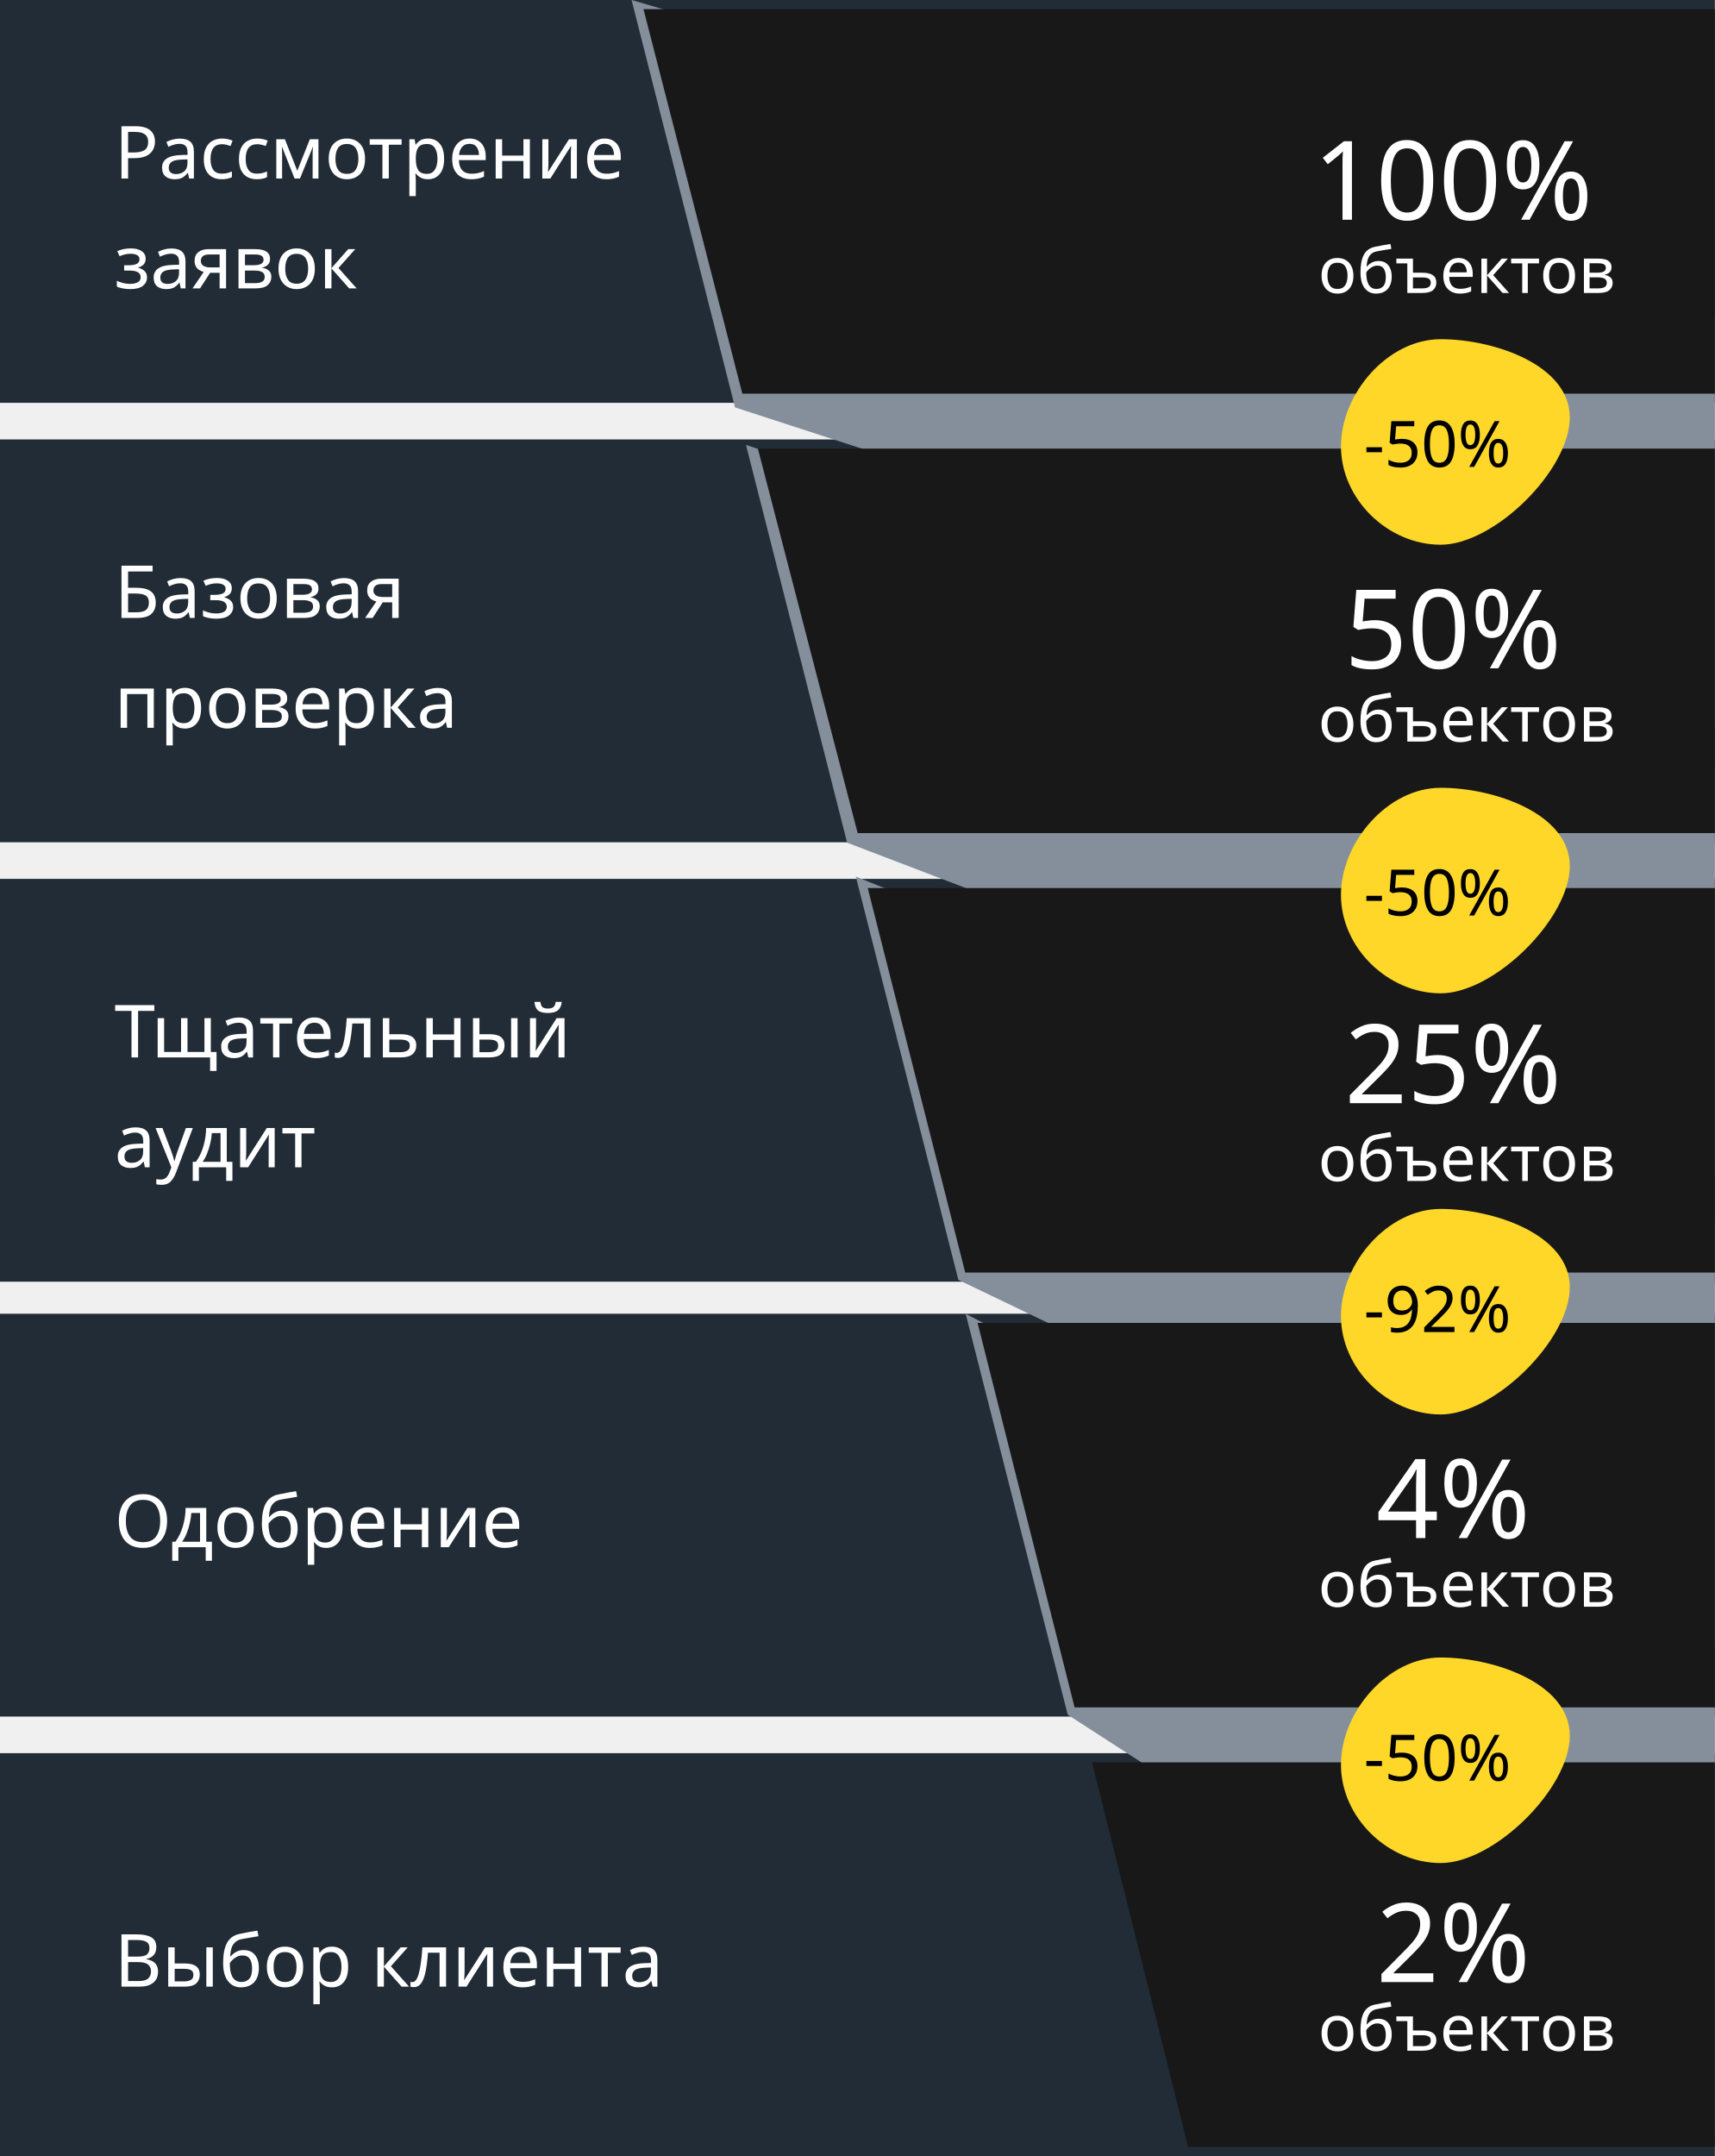
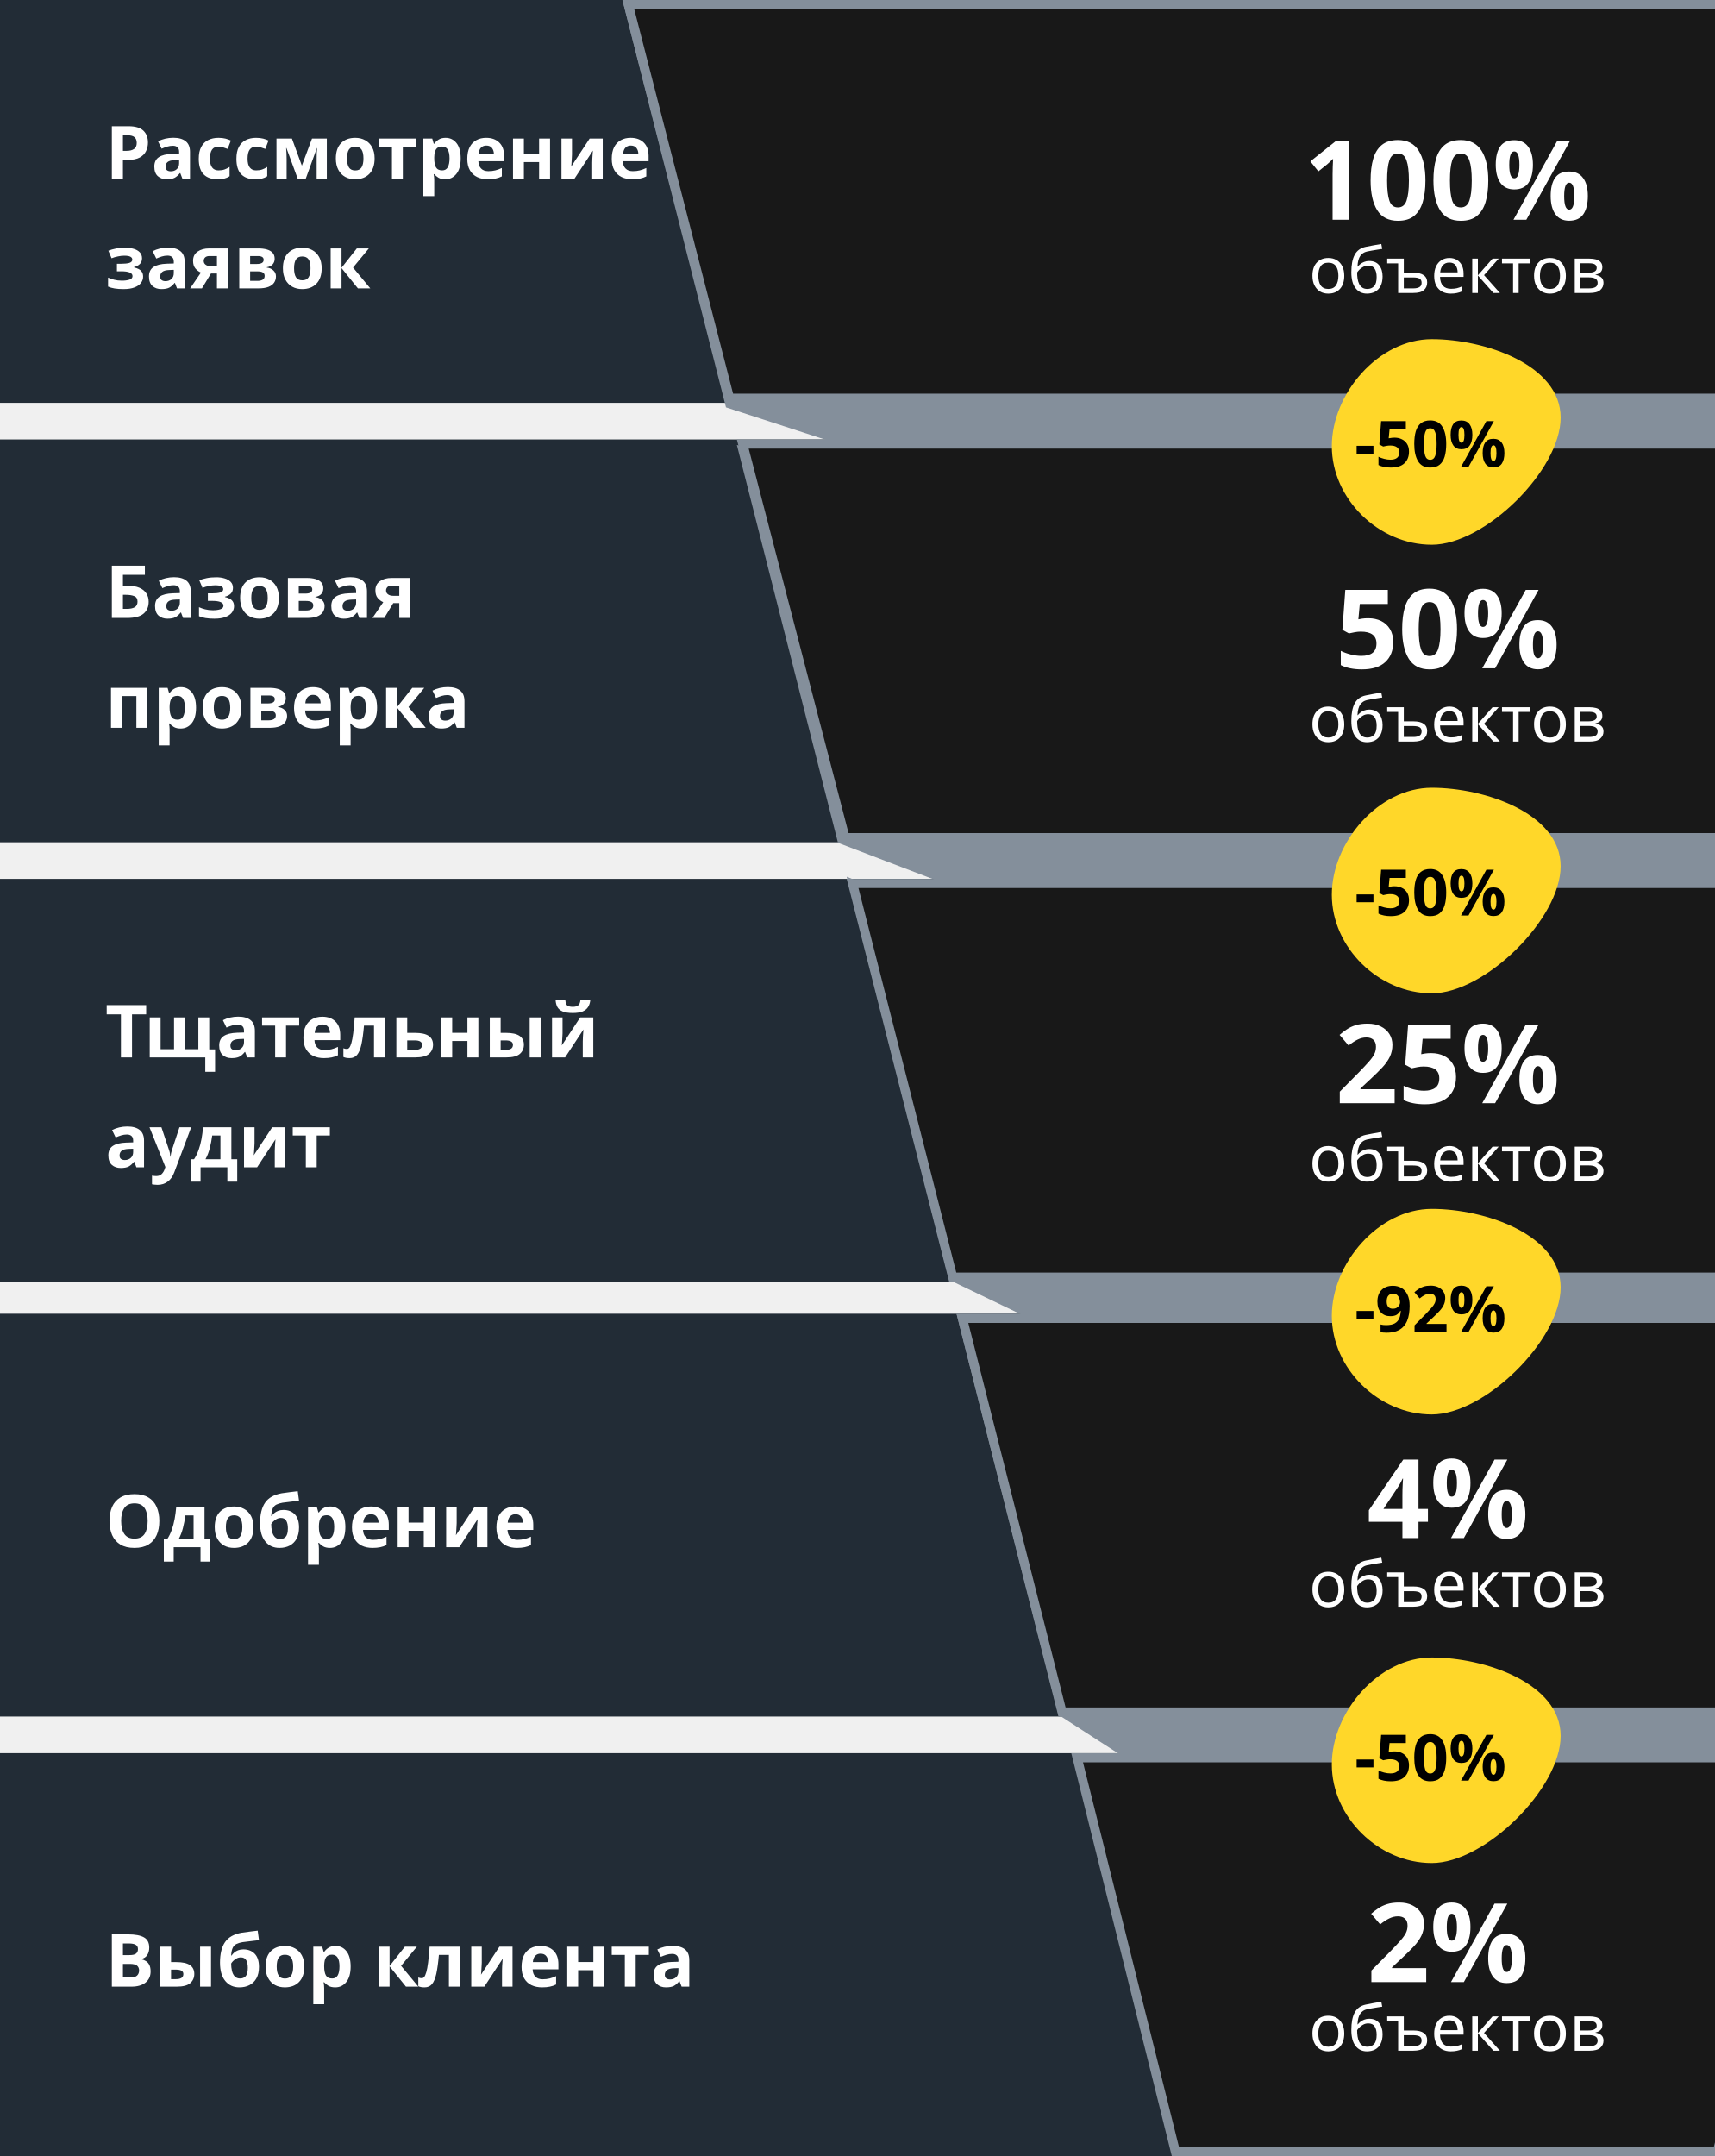
- <svg xmlns="http://www.w3.org/2000/svg" version="1.1" id="Layer_1" x="0px" y="0px" viewBox="0 0 374.7 471" style="enable-background:new 0 0 374.7 471;" xml:space="preserve">
-   <style type="text/css">
-     @font-face {
-         font-family: 'Segoe UI';
-         src: url('../../fonts/SegoeUI/Regular/font.woff');
-         font-weight: 400;
-     }
-     @font-face {
-         font-family: 'Segoe UI';
-         src: url('../../fonts/SegoeUI/Bold/font.woff');
+ <svg xmlns="http://www.w3.org/2000/svg" width="374.7" height="471" viewBox="110 0 374.7 471">
+   <defs>
+     <style>
+       .cls-1 {
+         fill: #222c36;
+       }
+ 
+       .cls-2, .cls-5, .cls-6 {
+         fill: #fff;
+       }
+ 
+       .cls-2 {
+         font-size: 16px;
+       }
+ 
+       .cls-2, .cls-5, .cls-8 {
+         font-family: SegoeUI-Bold, Segoe UI;
        font-weight: 700;
-     }
- 	.st0{fill:#222C36;}
- 	.st1{fill:#FFFFFF;}
- 	.st2{font-family:'Segoe UI'; font-weigt: 700}
- 	.st3{font-size:16px;}
- 	.st4{fill:#848F9B;}
- 	.st5{fill:#181818;}
- 	.st6{font-size:24px;}
- 	.st7{font-family:'Segoe UI';}
- 	.st8{font-size:14px;}
- 	.st9{fill:#FFD729;}
- </style>
-   <rect id="Rectangle_212" y="0" class="st0" width="374.7" height="88" />
-   <rect id="Rectangle_213" y="96" class="st0" width="374.7" height="88" />
-   <rect id="Rectangle_214" y="192" class="st0" width="374.7" height="88" />
-   <rect id="Rectangle_215" y="287" class="st0" width="374.7" height="88" />
-   <rect id="Rectangle_216" y="383" class="st0" width="374.7" height="88" />
-   <text transform="matrix(1 0 0 1 25 39)" class="st1 st2 st3">Рассмотрение </text>
-   <text transform="matrix(1 0 0 1 25 63)" class="st1 st2 st3">заявок</text>
-   <text transform="matrix(1 0 0 1 25 135)" class="st1 st2 st3">Базовая </text>
-   <text transform="matrix(1 0 0 1 25 159)" class="st1 st2 st3">проверка</text>
-   <text transform="matrix(1 0 0 1 25 231)" class="st1 st2 st3">Тщательный </text>
-   <text transform="matrix(1 0 0 1 25 255)" class="st1 st2 st3">аудит</text>
-   <text transform="matrix(1 0 0 1 25 338)" class="st1 st2 st3">Одобрение</text>
-   <text transform="matrix(1 0 0 1 25 434)" class="st1 st2 st3">Выбор клиента</text>
-   <polygon class="st4" points="374.7,373.1 211,287 233.3,374.6 374.7,466 " />
-   <polygon class="st4" points="374.7,167.6 163,97.2 185.1,184.1 374.7,256.5 " />
-   <polygon class="st4" points="374.7,267.2 187,191.5 209.4,279.6 374.7,358.9 " />
-   <polygon class="st4" points="374.7,69.2 138,0 160.6,89 374.7,158.6 " />
-   <polygon class="st5" points="374.7,469 374.7,385 238.6,385 259.6,469 " />
-   <polygon class="st5" points="374.7,278 374.7,194 189.6,194 210.9,278 " />
-   <polygon class="st5" points="374.7,373 374.7,289 213.6,289 234.8,373 " />
-   <polygon class="st5" points="374.7,86 374.7,2 140.6,2 162.2,86 " />
-   <polygon class="st5" points="374.7,182 374.7,98 165.6,98 187.4,182 " />
-   <text transform="matrix(1 0 0 1 286.887 48)" class="st1 st2 st6">100%</text>
-   <text transform="matrix(1 0 0 1 293.789 146)" class="st1 st2 st6">50%</text>
-   <text transform="matrix(1 0 0 1 293.789 241)" class="st1 st2 st6">25%</text>
-   <text transform="matrix(1 0 0 1 300.691 336)" class="st1 st2 st6">4%</text>
-   <text transform="matrix(1 0 0 1 300.691 433)" class="st1 st2 st6">2%</text>
-   <text transform="matrix(1 0 0 1 288 64)" class="st1 st7 st8">объектов</text>
-   <text transform="matrix(1 0 0 1 288 162)" class="st1 st7 st8">объектов</text>
-   <text transform="matrix(1 0 0 1 288 258)" class="st1 st7 st8">объектов</text>
-   <text transform="matrix(1 0 0 1 288 351)" class="st1 st7 st8">объектов</text>
-   <text transform="matrix(1 0 0 1 288 448)" class="st1 st7 st8">объектов</text>
-   <path id="Path_255" class="st9" d="M314.8,119c-11.6,0-21.8-10-21.8-21.5s10.2-23.4,21.8-23.4c11.6,0,28.2,5.6,28.2,17.1  S326.5,119,314.8,119z" />
-   <path id="Path_256" class="st9" d="M314.8,217c-11.6,0-21.8-10-21.8-21.5s10.2-23.4,21.8-23.4c11.6,0,28.2,5.6,28.2,17.1  S326.5,217,314.8,217z" />
-   <path id="Path_257" class="st9" d="M314.8,309c-11.6,0-21.8-10-21.8-21.5s10.2-23.4,21.8-23.4c11.6,0,28.2,5.6,28.2,17.1  S326.5,309,314.8,309z" />
-   <path id="Path_258" class="st9" d="M314.8,407c-11.6,0-21.8-10-21.8-21.5s10.2-23.4,21.8-23.4c11.6,0,28.2,5.6,28.2,17.1  S326.5,407,314.8,407z" />
-   <text transform="matrix(1 0 0 1 298 102)" class="st2 st8">-50%</text>
-   <text transform="matrix(1 0 0 1 298 200)" class="st2 st8">-50%</text>
-   <text transform="matrix(1 0 0 1 298 291)" class="st2 st8">-92%</text>
-   <text transform="matrix(1 0 0 1 298 389)" class="st2 st8">-50%</text>
+       }
+ 
+       .cls-10, .cls-3 {
+         fill: #848f9b;
+       }
+ 
+       .cls-4 {
+         fill: #181818;
+       }
+ 
+       .cls-5 {
+         font-size: 24px;
+       }
+ 
+       .cls-6, .cls-8 {
+         font-size: 14px;
+       }
+ 
+       .cls-6 {
+         font-family: SegoeUI, Segoe UI;
+       }
+ 
+       .cls-7 {
+         fill: #ffd729;
+       }
+ 
+       .cls-10, .cls-9 {
+         stroke: none;
+       }
+     </style>
+   </defs>
+   <g id="Group_341" data-name="Group 341" transform="translate(112 -1019)">
+     <rect id="Rectangle_212" data-name="Rectangle 212" class="cls-1" width="482.697" height="88" transform="translate(-112 1019)" />
+     <rect id="Rectangle_213" data-name="Rectangle 213" class="cls-1" width="523" height="88" transform="translate(-112 1115)" />
+     <rect id="Rectangle_214" data-name="Rectangle 214" class="cls-1" width="482.697" height="88" transform="translate(-112 1211)" />
+     <rect id="Rectangle_215" data-name="Rectangle 215" class="cls-1" width="482.697" height="88" transform="translate(-112 1306)" />
+     <rect id="Rectangle_216" data-name="Rectangle 216" class="cls-1" width="482.697" height="88" transform="translate(-112 1402)" />
+     <text id="Рассмотрение_заявок" data-name="Рассмотрение  заявок" class="cls-2" transform="translate(21 1058)">
+       <tspan x="0" y="0">Рассмотрение </tspan>
+       <tspan x="0" y="24">заявок</tspan>
+     </text>
+     <text id="Базовая_проверка" data-name="Базовая  проверка" class="cls-2" transform="translate(21 1154)">
+       <tspan x="0" y="0">Базовая </tspan>
+       <tspan x="0" y="24">проверка</tspan>
+     </text>
+     <text id="Тщательный_аудит" data-name="Тщательный  аудит" class="cls-2" transform="translate(21 1250)">
+       <tspan x="0" y="0">Тщательный </tspan>
+       <tspan x="0" y="24">аудит</tspan>
+     </text>
+     <text id="Одобрение" class="cls-2" transform="translate(21 1357)">
+       <tspan x="0" y="0">Одобрение</tspan>
+     </text>
+     <text id="Выбор_клиента" data-name="Выбор клиента" class="cls-2" transform="translate(21 1453)">
+       <tspan x="0" y="0">Выбор клиента</tspan>
+     </text>
+     <g id="Group_293" data-name="Group 293" transform="translate(-10)">
+       <g id="Group_284" data-name="Group 284" transform="translate(-444 -198)">
+         <path id="Path_160" data-name="Path 160" class="cls-3" d="M261.84,387.271l-20.8,82.4L95.516,375.695,73.24,288.079Z" transform="translate(587.76 1215.929)" />
+         <path id="Path_159" data-name="Path 159" class="cls-3" d="M286.782,288.532l-21.6,85.2L71.374,280.739,48.982,192.664Z" transform="translate(588.018 1215.868)" />
+         <path id="Path_158" data-name="Path 158" class="cls-3" d="M310.757,193.179l-21.6,84.4L47.058,185.1l-22.1-86.928Z" transform="translate(588.042 1216.021)" />
+         <path id="Path_157" data-name="Path 157" class="cls-3" d="M0,0,333.6,97.6l-21.2,85.6L22.625,88.992Z" transform="translate(588 1217)" />
+       </g>
+       <g id="Group_285" data-name="Group 285" transform="translate(-444 -198)">
+         <g id="Path_152" data-name="Path 152" class="cls-4" transform="translate(588.035 1215.204)">
+           <path class="cls-9" d="M 239.221 471.796 L 120.781 471.796 L 99.319 385.796 L 260.887 385.796 L 239.221 471.796 Z" />
+           <path class="cls-10" d="M 100.599 386.796 L 121.562 470.796 L 238.441 470.796 L 259.604 386.796 L 100.599 386.796 M 98.038 384.796 L 262.17 384.796 L 240 472.796 L 120 472.796 L 98.038 384.796 Z" />
+         </g>
+         <g id="Path_153" data-name="Path 153" class="cls-4" transform="translate(588 1217)">
+           <path class="cls-9" d="M 336.853 87 L 23.401 87 L 1.29 1 L 358.714 1 L 336.853 87 Z" />
+           <path class="cls-10" d="M 2.579 2 L 24.176 86 L 336.076 86 L 357.428 2 L 2.579 2 M 0 0 L 360 0 L 337.631 88 L 22.625 88 L 0 0 Z" />
+         </g>
+         <g id="Path_154" data-name="Path 154" class="cls-4" transform="translate(588.042 1214.843)">
+           <path class="cls-9" d="M 312.023 185.157 L 48.596 185.157 L 26.251 99.157 L 334.335 99.157 L 312.023 185.157 Z" />
+           <path class="cls-10" d="M 27.544 100.157 L 49.369 184.157 L 311.249 184.157 L 333.042 100.157 L 27.544 100.157 M 24.958 98.157 L 335.627 98.157 L 312.797 186.157 L 47.822 186.157 L 24.958 98.157 Z" />
+         </g>
+         <g id="Path_155" data-name="Path 155" class="cls-4" transform="translate(588.017 1216.336)">
+           <path class="cls-9" d="M 287.678 279.664 L 72.152 279.664 L 50.269 193.664 L 309.577 193.664 L 287.678 279.664 Z" />
+           <path class="cls-10" d="M 51.555 194.664 L 72.929 278.664 L 286.901 278.664 L 308.29 194.664 L 51.555 194.664 M 48.982 192.664 L 310.864 192.664 L 288.455 280.664 L 71.374 280.664 L 48.982 192.664 Z" />
+         </g>
+         <g id="Path_156" data-name="Path 156" class="cls-4" transform="translate(587.76 1215.929)">
+           <path class="cls-9" d="M 263.779 375.079 L 96.294 375.079 L 74.525 289.079 L 285.952 289.079 L 263.779 375.079 Z" />
+           <path class="cls-10" d="M 75.81 290.079 L 97.072 374.079 L 263.004 374.079 L 284.662 290.079 L 75.81 290.079 M 73.24 288.079 L 287.243 288.079 L 264.554 376.079 L 95.516 376.079 L 73.24 288.079 Z" />
+         </g>
+       </g>
+       <text id="_100_" data-name="100%" class="cls-5" transform="translate(324 1067)">
+         <tspan x="-31.113" y="0">100%</tspan>
+       </text>
+       <text id="_50_" data-name="50%" class="cls-5" transform="translate(324 1165)">
+         <tspan x="-24.211" y="0">50%</tspan>
+       </text>
+       <text id="_25_" data-name="25%" class="cls-5" transform="translate(324 1260)">
+         <tspan x="-24.211" y="0">25%</tspan>
+       </text>
+       <text id="_4_" data-name="4%" class="cls-5" transform="translate(324 1355)">
+         <tspan x="-17.309" y="0">4%</tspan>
+       </text>
+       <text id="_2_" data-name="2%" class="cls-5" transform="translate(324 1452)">
+         <tspan x="-17.309" y="0">2%</tspan>
+       </text>
+       <text id="объектов" class="cls-6" transform="translate(294 1083)">
+         <tspan x="0" y="0">объектов</tspan>
+       </text>
+       <text id="объектов-2" data-name="объектов" class="cls-6" transform="translate(294 1181)">
+         <tspan x="0" y="0">объектов</tspan>
+       </text>
+       <text id="объектов-3" data-name="объектов" class="cls-6" transform="translate(294 1277)">
+         <tspan x="0" y="0">объектов</tspan>
+       </text>
+       <text id="объектов-4" data-name="объектов" class="cls-6" transform="translate(294 1370)">
+         <tspan x="0" y="0">объектов</tspan>
+       </text>
+       <text id="объектов-5" data-name="объектов" class="cls-6" transform="translate(294 1467)">
+         <tspan x="0" y="0">объектов</tspan>
+       </text>
+       <path id="Path_255" data-name="Path 255" class="cls-7" d="M23.154-8.333C34.768-8.333,45,1.688,45,13.194s-10.232,23.38-21.846,23.38S-5,30.95-5,19.444,11.541-8.333,23.154-8.333Z" transform="translate(344 1129.667) rotate(-180)" />
+       <path id="Path_256" data-name="Path 256" class="cls-7" d="M23.154-8.333C34.768-8.333,45,1.688,45,13.194s-10.232,23.38-21.846,23.38S-5,30.95-5,19.444,11.541-8.333,23.154-8.333Z" transform="translate(344 1227.667) rotate(-180)" />
+       <path id="Path_257" data-name="Path 257" class="cls-7" d="M23.154-8.333C34.768-8.333,45,1.688,45,13.194s-10.232,23.38-21.846,23.38S-5,30.95-5,19.444,11.541-8.333,23.154-8.333Z" transform="translate(344 1319.667) rotate(-180)" />
+       <path id="Path_258" data-name="Path 258" class="cls-7" d="M23.154-8.333C34.768-8.333,45,1.688,45,13.194s-10.232,23.38-21.846,23.38S-5,30.95-5,19.444,11.541-8.333,23.154-8.333Z" transform="translate(344 1417.667) rotate(-180)" />
+       <text id="_-50_" data-name="-50%" class="cls-8" transform="translate(304 1121)">
+         <tspan x="0" y="0">-50%</tspan>
+       </text>
+       <text id="_-50_2" data-name="-50%" class="cls-8" transform="translate(304 1219)">
+         <tspan x="0" y="0">-50%</tspan>
+       </text>
+       <text id="_-92_" data-name="-92%" class="cls-8" transform="translate(304 1310)">
+         <tspan x="0" y="0">-92%</tspan>
+       </text>
+       <text id="_-50_3" data-name="-50%" class="cls-8" transform="translate(304 1408)">
+         <tspan x="0" y="0">-50%</tspan>
+       </text>
+     </g>
+   </g>
</svg>
